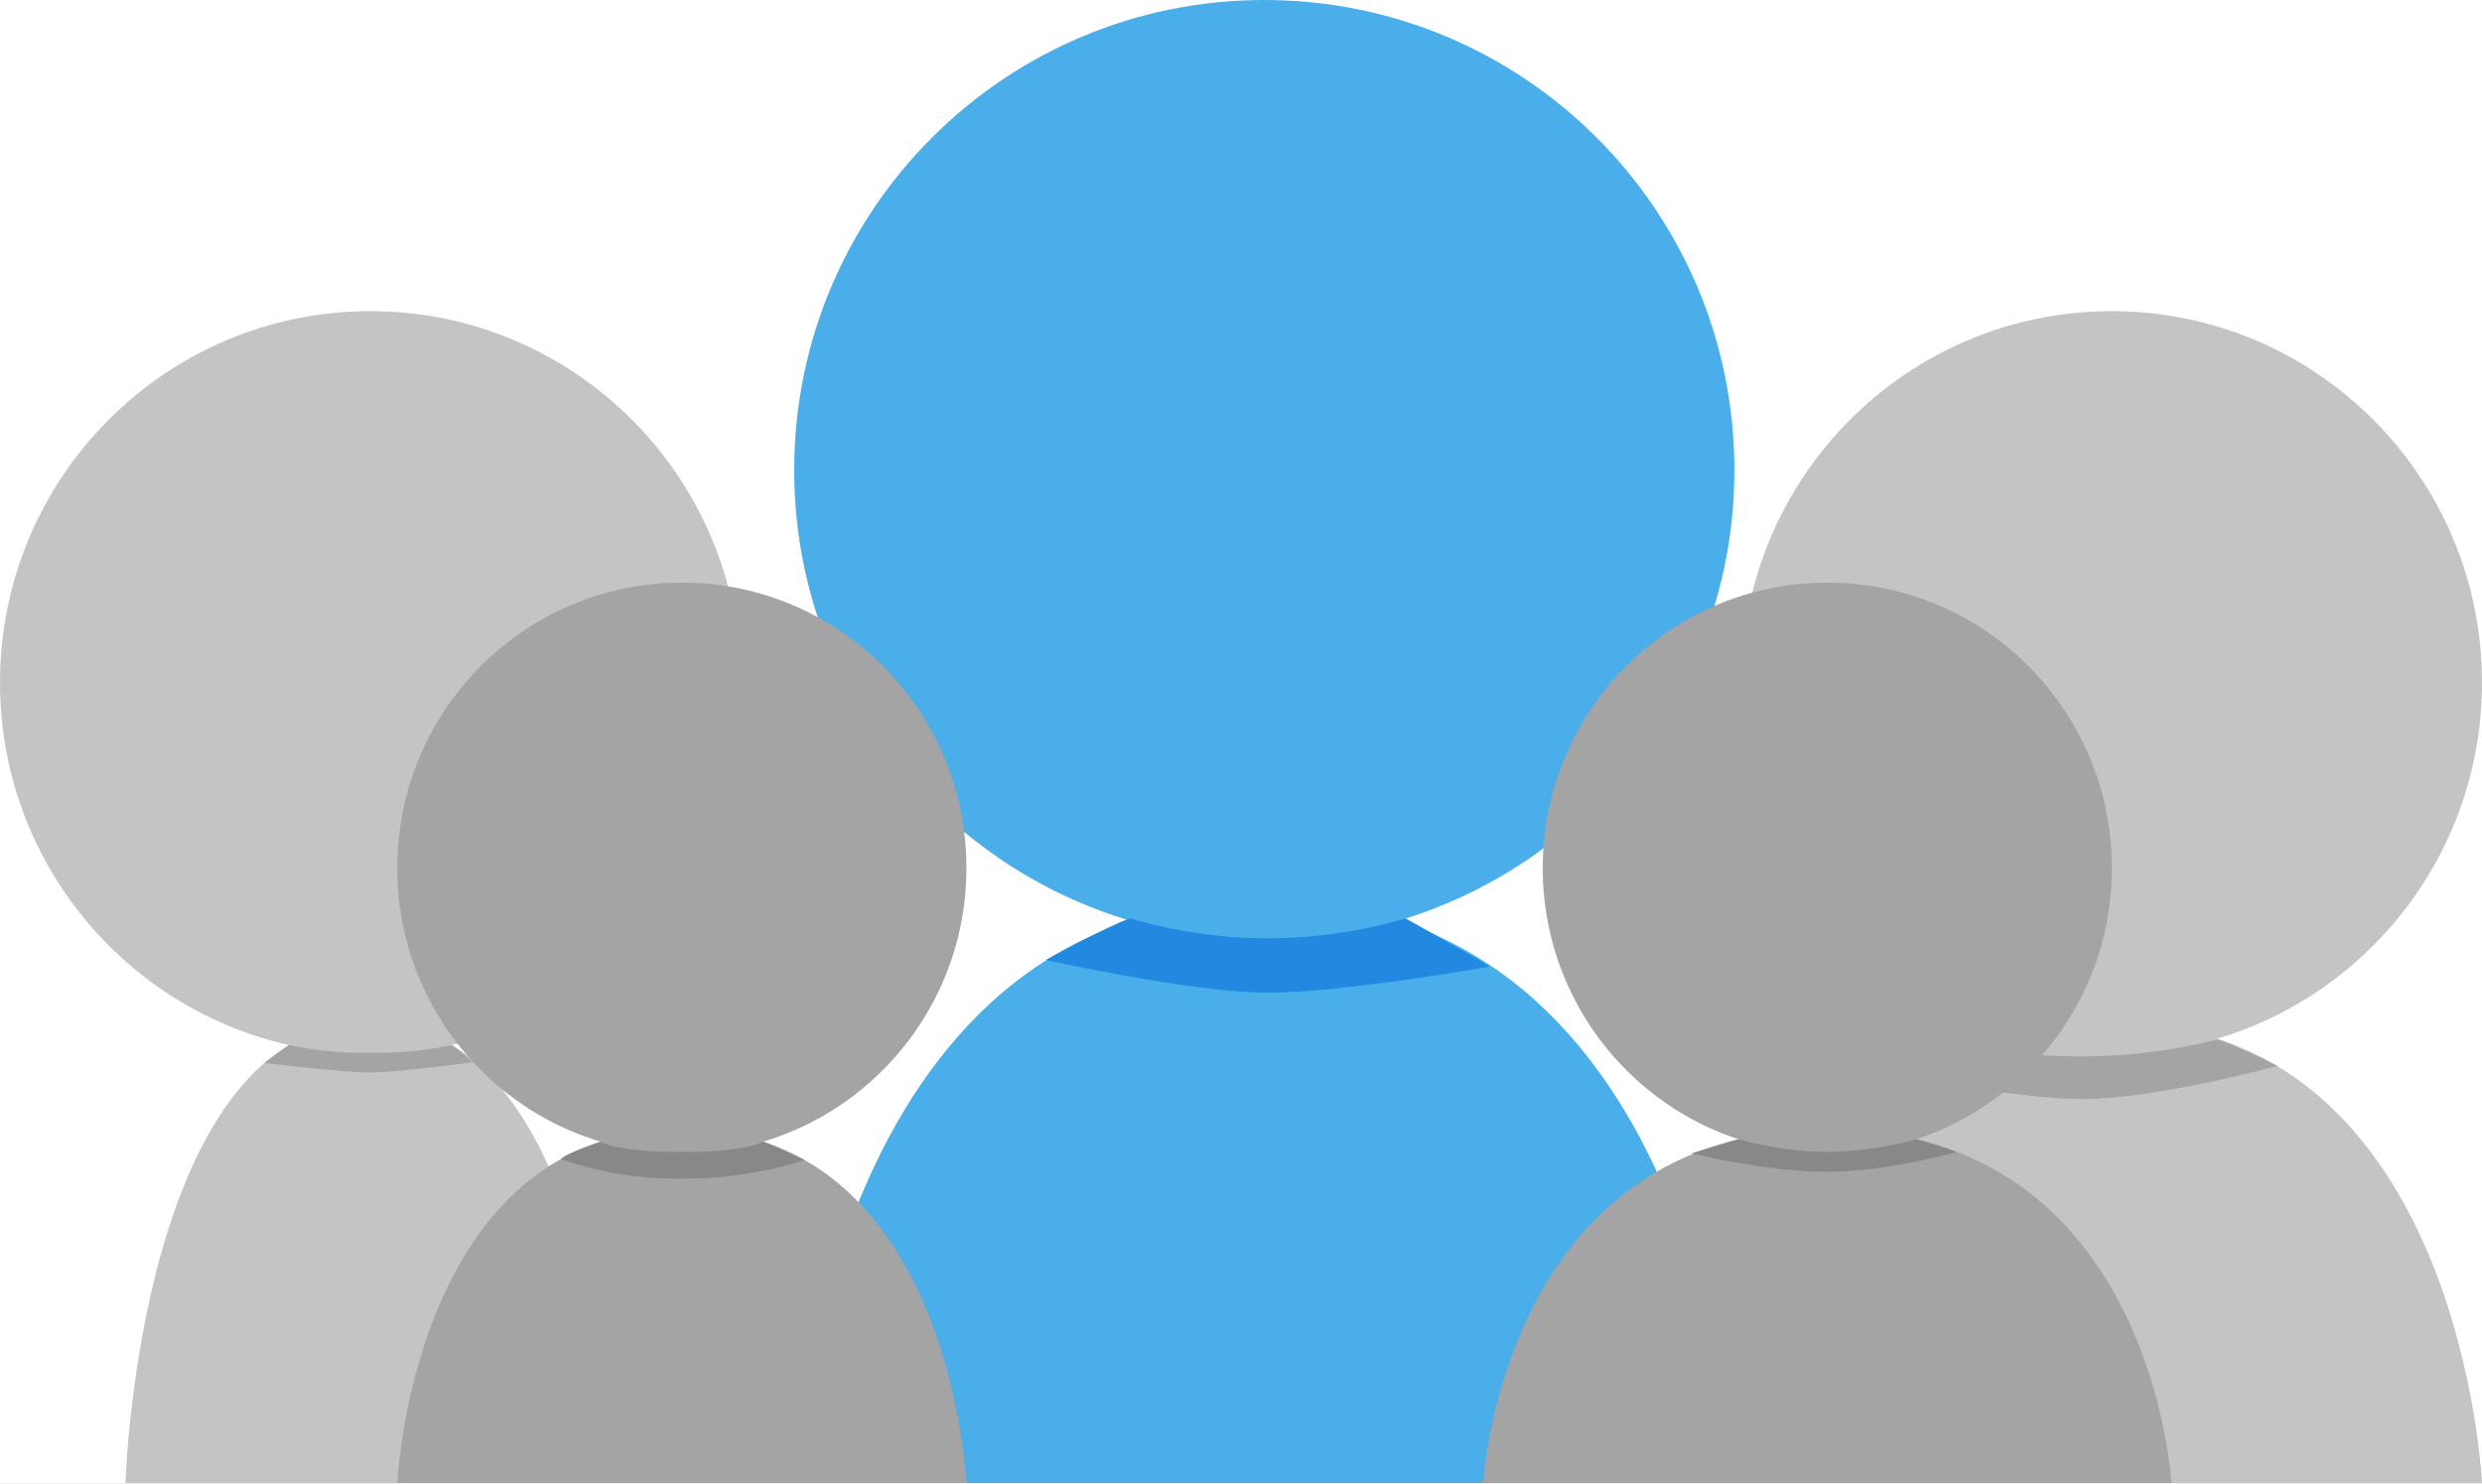
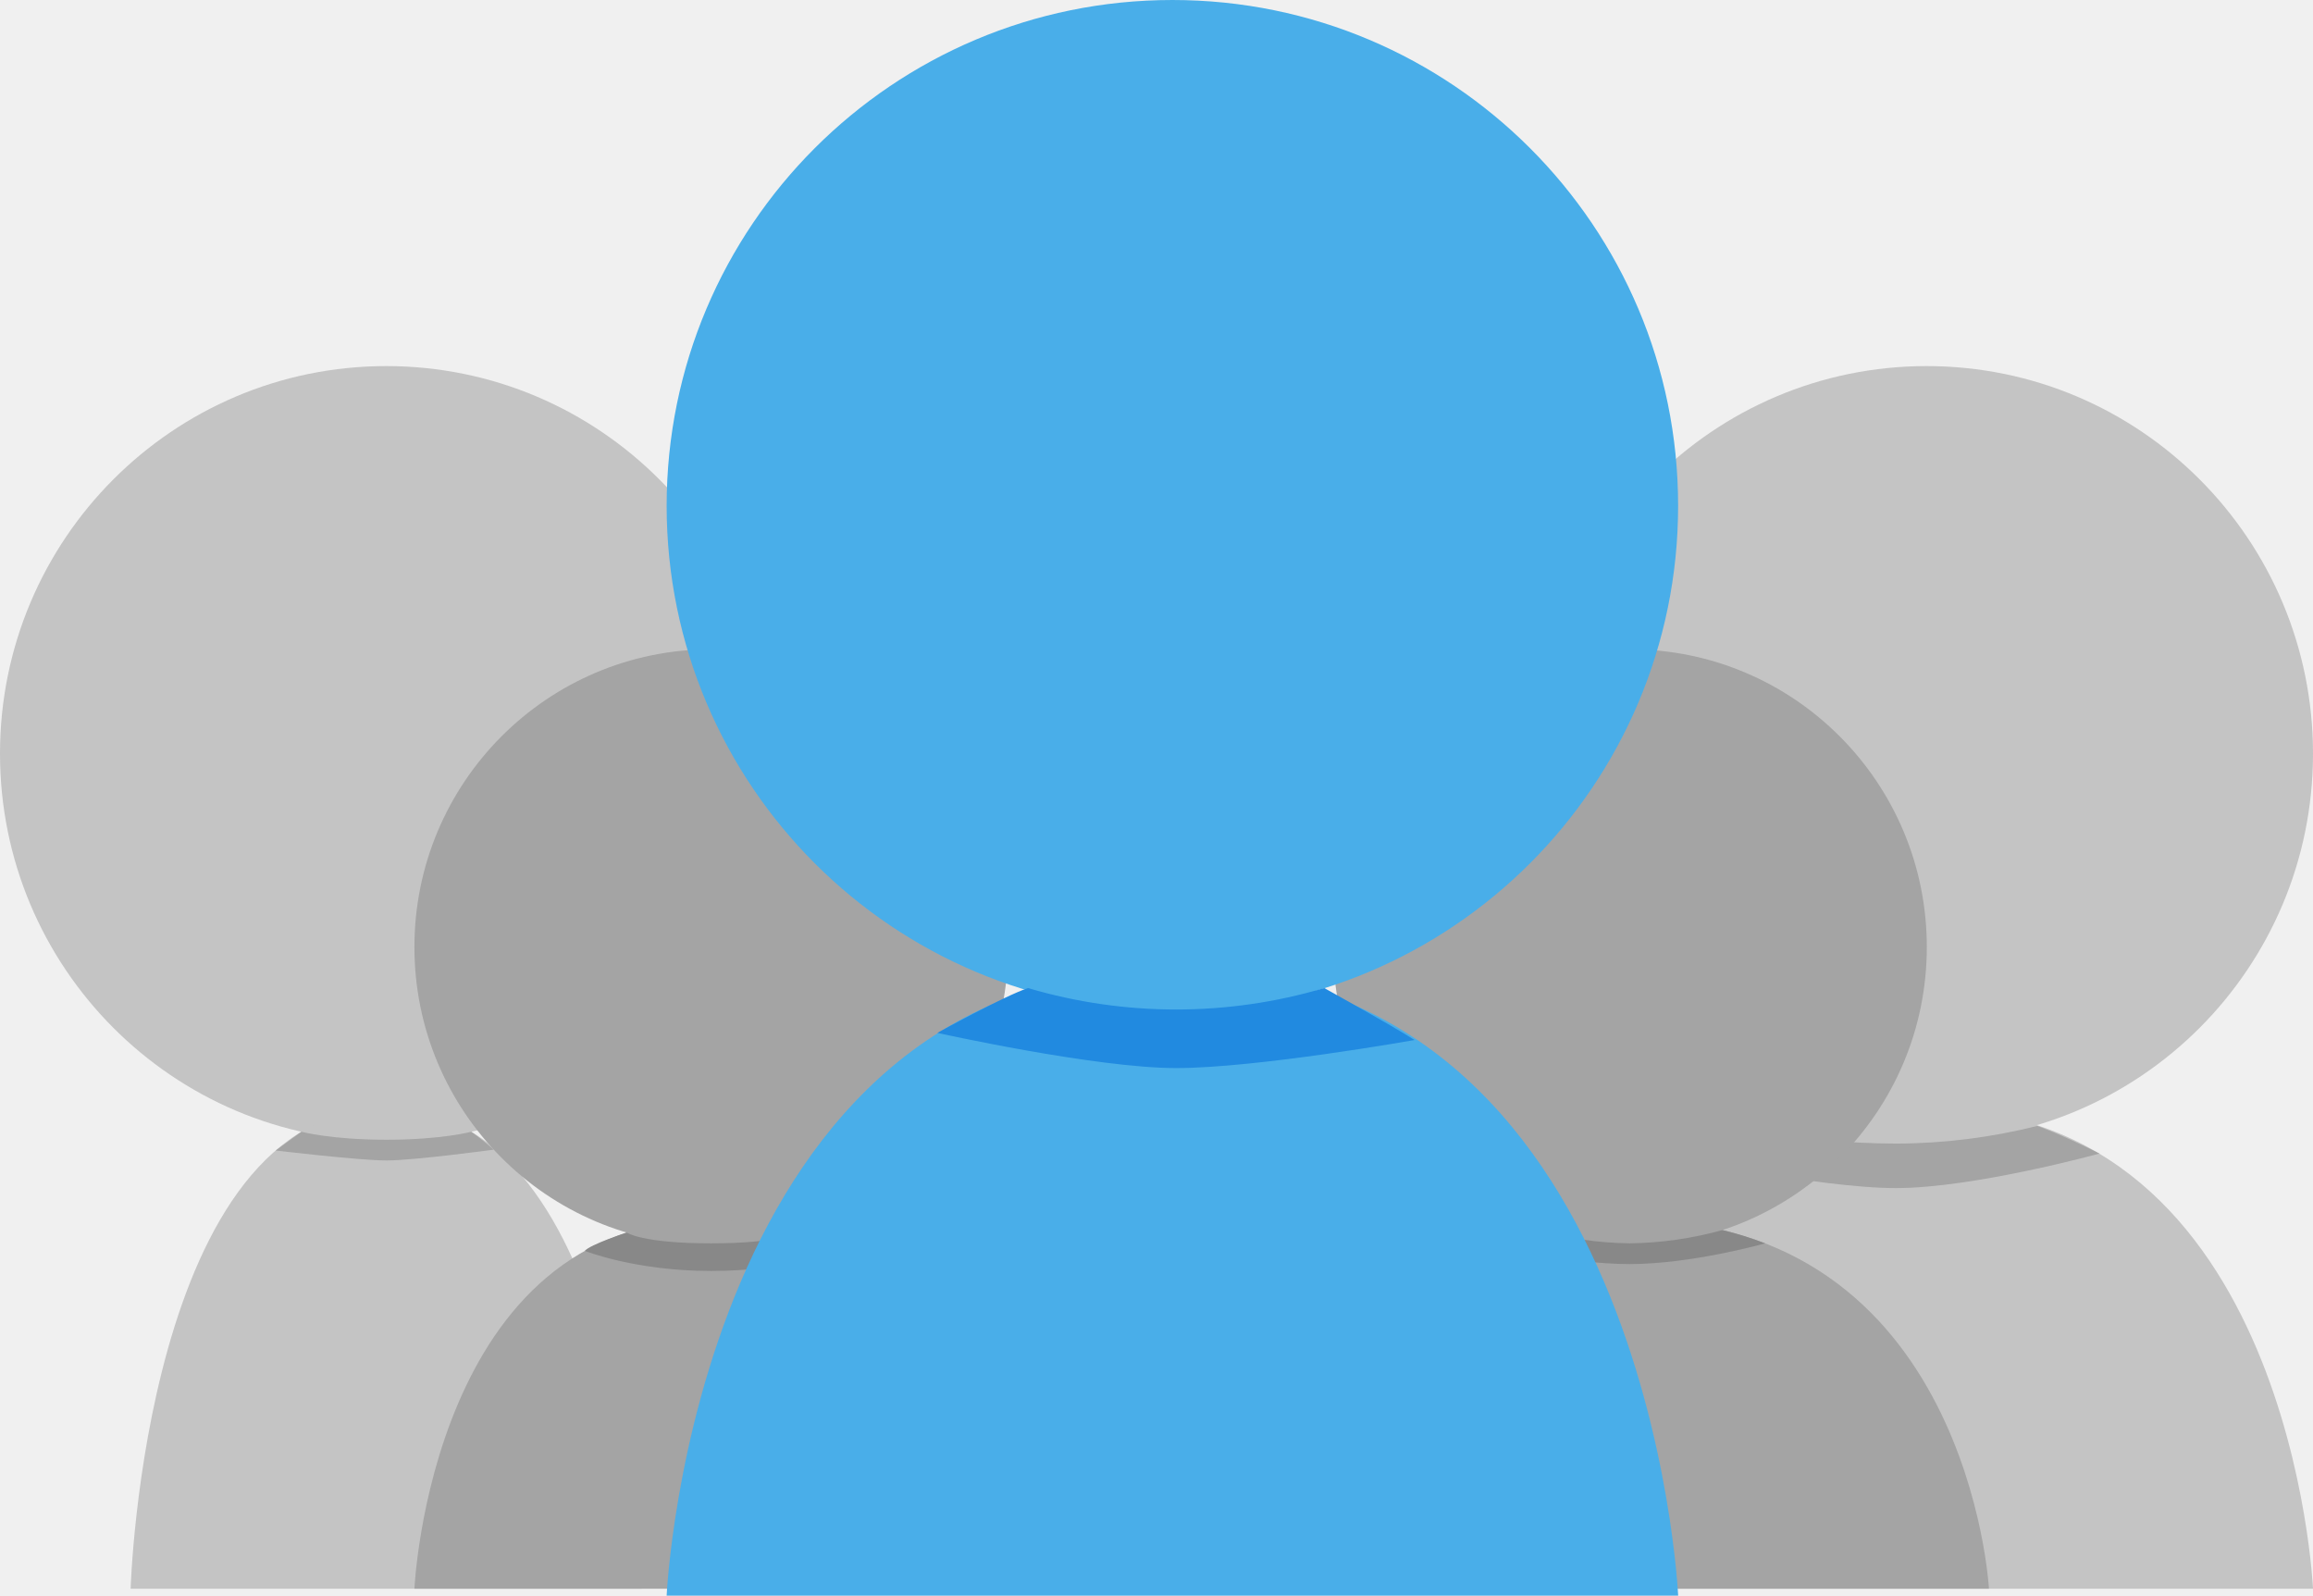
- <svg xmlns="http://www.w3.org/2000/svg" width="251" height="150" viewBox="0 0 251 150" fill="none">
-   <rect width="251" height="150" fill="white" />
-   <path d="M127.857 95.089C154.113 95.089 175.397 73.803 175.397 47.545C175.397 21.287 154.113 0 127.857 0C101.601 0 80.316 21.287 80.316 47.545C80.316 73.803 101.601 95.089 127.857 95.089Z" fill="#49AEE9" />
-   <path d="M80.316 150C80.316 150 82.995 91.071 127.857 91.071C172.719 91.071 175.397 150 175.397 150H80.316Z" fill="#49AEE9" />
-   <path d="M37.45 106.607C58.133 106.607 74.9 89.788 74.9 69.04C74.9 48.292 58.133 31.473 37.45 31.473C16.767 31.473 0 48.292 0 69.04C0 89.788 16.767 106.607 37.45 106.607Z" fill="#C4C4C4" />
-   <path d="M12.688 150C12.688 150 14.088 103.433 37.463 103.433C60.838 103.433 62.238 150 62.238 150H12.688Z" fill="#C4C4C4" />
-   <path d="M68.954 116.665C84.847 116.665 97.732 103.74 97.732 87.797C97.732 71.853 84.847 58.929 68.954 58.929C53.059 58.929 40.175 71.853 40.175 87.797C40.175 103.74 53.059 116.665 68.954 116.665Z" fill="#A4A4A4" />
-   <path d="M40.175 150C40.175 150 41.795 114.221 68.967 114.221C96.139 114.221 97.725 150 97.725 150H40.175Z" fill="#A4A4A4" />
-   <path d="M213.55 106.607C234.233 106.607 251 89.788 251 69.04C251 48.292 234.233 31.473 213.55 31.473C192.867 31.473 176.101 48.292 176.101 69.04C176.101 89.788 192.867 106.607 213.55 106.607Z" fill="#C4C4C4" />
-   <path d="M176.101 150C176.101 150 178.21 103.433 213.55 103.433C248.891 103.433 251 150 251 150H176.101Z" fill="#C4C4C4" />
-   <path d="M196.643 105.516C201.234 106.39 205.897 106.838 210.57 106.855C215.192 106.842 219.795 106.264 224.277 105.134C226.34 105.9 228.352 106.795 230.303 107.812C230.303 107.812 218.137 111.161 210.57 111.161C203.004 111.161 188.474 108 188.474 108C188.474 108 194.42 106.004 196.643 105.516Z" fill="#A4A4A4" />
-   <path d="M184.791 116.665C200.685 116.665 213.57 103.74 213.57 87.797C213.57 71.853 200.685 58.929 184.791 58.929C168.897 58.929 156.013 71.853 156.013 87.797C156.013 103.74 168.897 116.665 184.791 116.665Z" fill="#A4A4A4" />
-   <path d="M149.987 150C149.987 150 151.949 114.221 184.805 114.221C217.662 114.221 219.59 150 219.59 150H149.987Z" fill="#A4A4A4" />
-   <path d="M114.285 92.886C123.373 95.574 133.044 95.574 142.133 92.886C142.133 92.886 148.34 96.315 150.623 97.768C150.623 97.768 135.778 100.406 128.212 100.406C120.646 100.406 105.761 97.098 105.761 97.098C105.761 97.098 112.062 93.623 114.285 92.886Z" fill="#218AE0" />
-   <path d="M45.686 105.696C42.986 106.282 40.225 106.543 37.463 106.473C34.693 106.541 31.923 106.28 29.214 105.696C29.214 105.696 28.029 106.554 26.723 107.518C26.723 107.518 34.758 108.482 37.437 108.482C40.115 108.482 47.835 107.437 47.835 107.437C47.148 106.822 46.431 106.24 45.686 105.696Z" fill="#A4A4A4" />
-   <path d="M77.149 115.473C77.149 115.473 75.629 116.518 68.933 116.518C62.238 116.518 60.745 115.473 60.745 115.473C60.745 115.473 57.176 116.638 56.727 117.248C60.653 118.597 64.783 119.256 68.933 119.196C73.149 119.244 77.345 118.616 81.361 117.335C81.361 117.335 78.006 115.761 77.149 115.473Z" fill="#888888" />
-   <path d="M175.813 115.232C178.731 116.045 181.742 116.478 184.772 116.518C187.812 116.476 190.834 116.044 193.764 115.232C195.166 115.575 196.546 116.005 197.895 116.518C197.895 116.518 190.798 118.527 184.772 118.527C178.745 118.527 171.032 116.658 171.032 116.658C171.032 116.658 175.558 115.279 175.813 115.232Z" fill="#888888" />
+ <svg xmlns="http://www.w3.org/2000/svg" id="Layer_2" data-name="Layer 2" viewBox="0 0 642.95 443.53">
+   <defs>
+     <style>.cls-1{fill:#c4c4c4;}.cls-2{fill:#a4a4a4;}.cls-3{fill:#888;}.cls-4{fill:#49aee9;}.cls-5{fill:#218ae0;}</style>
+   </defs>
+   <ellipse class="cls-1" cx="107.39" cy="209.48" rx="107.39" ry="107.72" />
+   <path class="cls-1" d="M276.36,581.08s4-133.51,71.08-133.51,71.08,133.51,71.08,133.51Z" transform="translate(-240.05 -139.47)" />
+   <ellipse class="cls-2" cx="197.72" cy="263.25" rx="82.52" ry="82.77" />
+   <path class="cls-2" d="M355.25,581.08S359.9,478.5,437.77,478.5s82.51,102.58,82.51,102.58Z" transform="translate(-240.05 -139.47)" />
+   <ellipse class="cls-1" cx="535.56" cy="209.48" rx="107.39" ry="107.72" />
+   <path class="cls-1" d="M668.22,581.08s6-133.51,107.39-133.51S883,581.08,883,581.08Z" transform="translate(-240.05 -139.47)" />
+   <path class="cls-2" d="M727.13,453.53a217.59,217.59,0,0,0,39.93,3.82,162.89,162.89,0,0,0,39.31-4.91s5.76,1.92,17.28,7.68c0,0-34.89,9.6-56.59,9.6s-63.37-9.06-63.37-9.06S720.75,454.92,727.13,453.53Z" transform="translate(-240.05 -139.47)" />
+   <ellipse class="cls-2" cx="453.08" cy="263.25" rx="82.52" ry="82.77" />
+   <path class="cls-2" d="M593.34,581.08S599,478.5,693.13,478.5s99.8,102.58,99.8,102.58Z" transform="translate(-240.05 -139.47)" />
+   <path class="cls-2" d="M371.05,454.06s-8.21,2.22-23.57,2.22-23.65-2.22-23.65-2.22-3.4,2.45-7.15,5.21c0,0,23.12,2.77,30.8,2.77s29.81-3,29.81-3A75,75,0,0,0,371.05,454.06Z" transform="translate(-240.05 -139.47)" />
+   <path class="cls-3" d="M461.29,482.08s-4.37,3-23.57,3-23.48-3-23.48-3-10.24,3.35-11.62,5.09c0,0,14,5.59,35.1,5.59s35.64-5.34,35.64-5.34S463.73,482.91,461.29,482.08Z" transform="translate(-240.05 -139.47)" />
+   <path class="cls-3" d="M667.4,481.38a100.27,100.27,0,0,0,25.69,3.7,101.52,101.52,0,0,0,25.78-3.7,102,102,0,0,1,11.85,3.7s-20.35,5.76-37.63,5.76-39.4-5.35-39.4-5.35S666.67,481.53,667.4,481.38Z" transform="translate(-240.05 -139.47)" />
+   <circle class="cls-4" cx="325.89" cy="140.58" r="140.58" />
+   <path class="cls-4" d="M425.36,583s7.92-174.24,140.58-174.24S706.53,583,706.53,583Z" transform="translate(-240.05 -139.47)" />
+   <path class="cls-5" d="M525.81,414.12a145.21,145.21,0,0,0,82.35,0s18.36,10.14,25.1,14.44c0,0-43.89,7.8-66.28,7.8s-66.38-9.78-66.38-9.78S519.23,416.3,525.81,414.12Z" transform="translate(-240.05 -139.47)" />
</svg>
